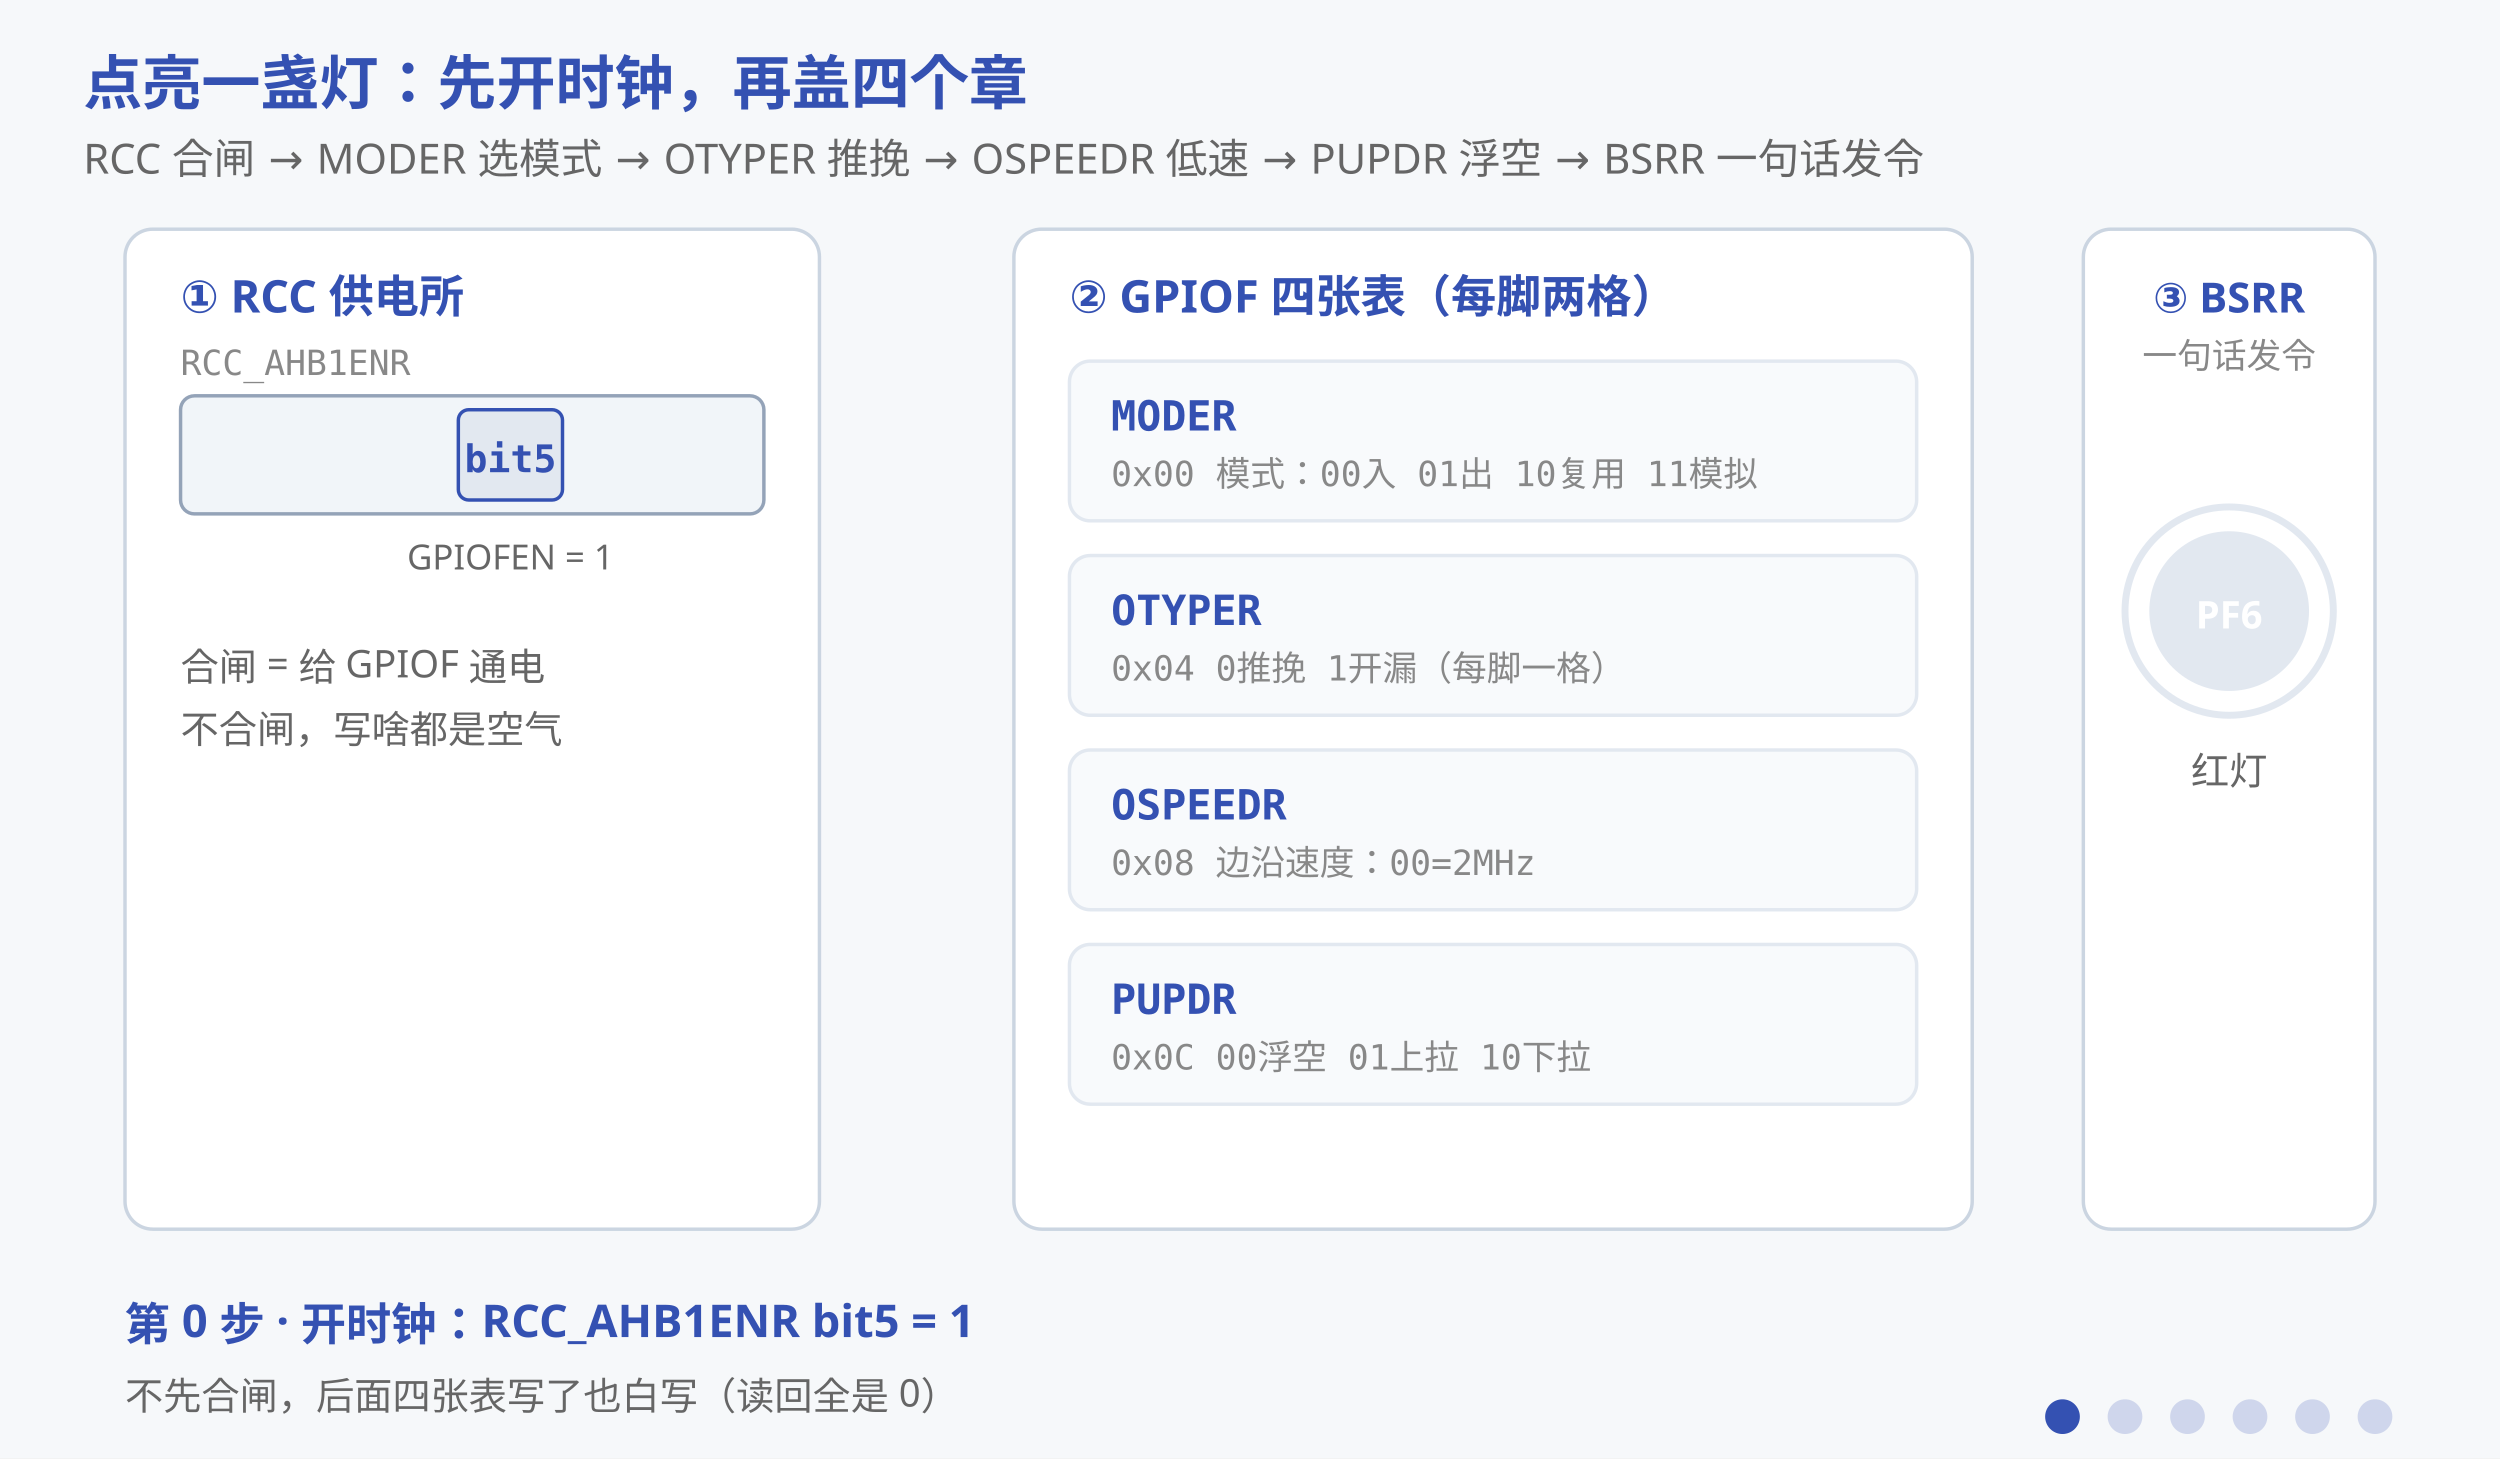
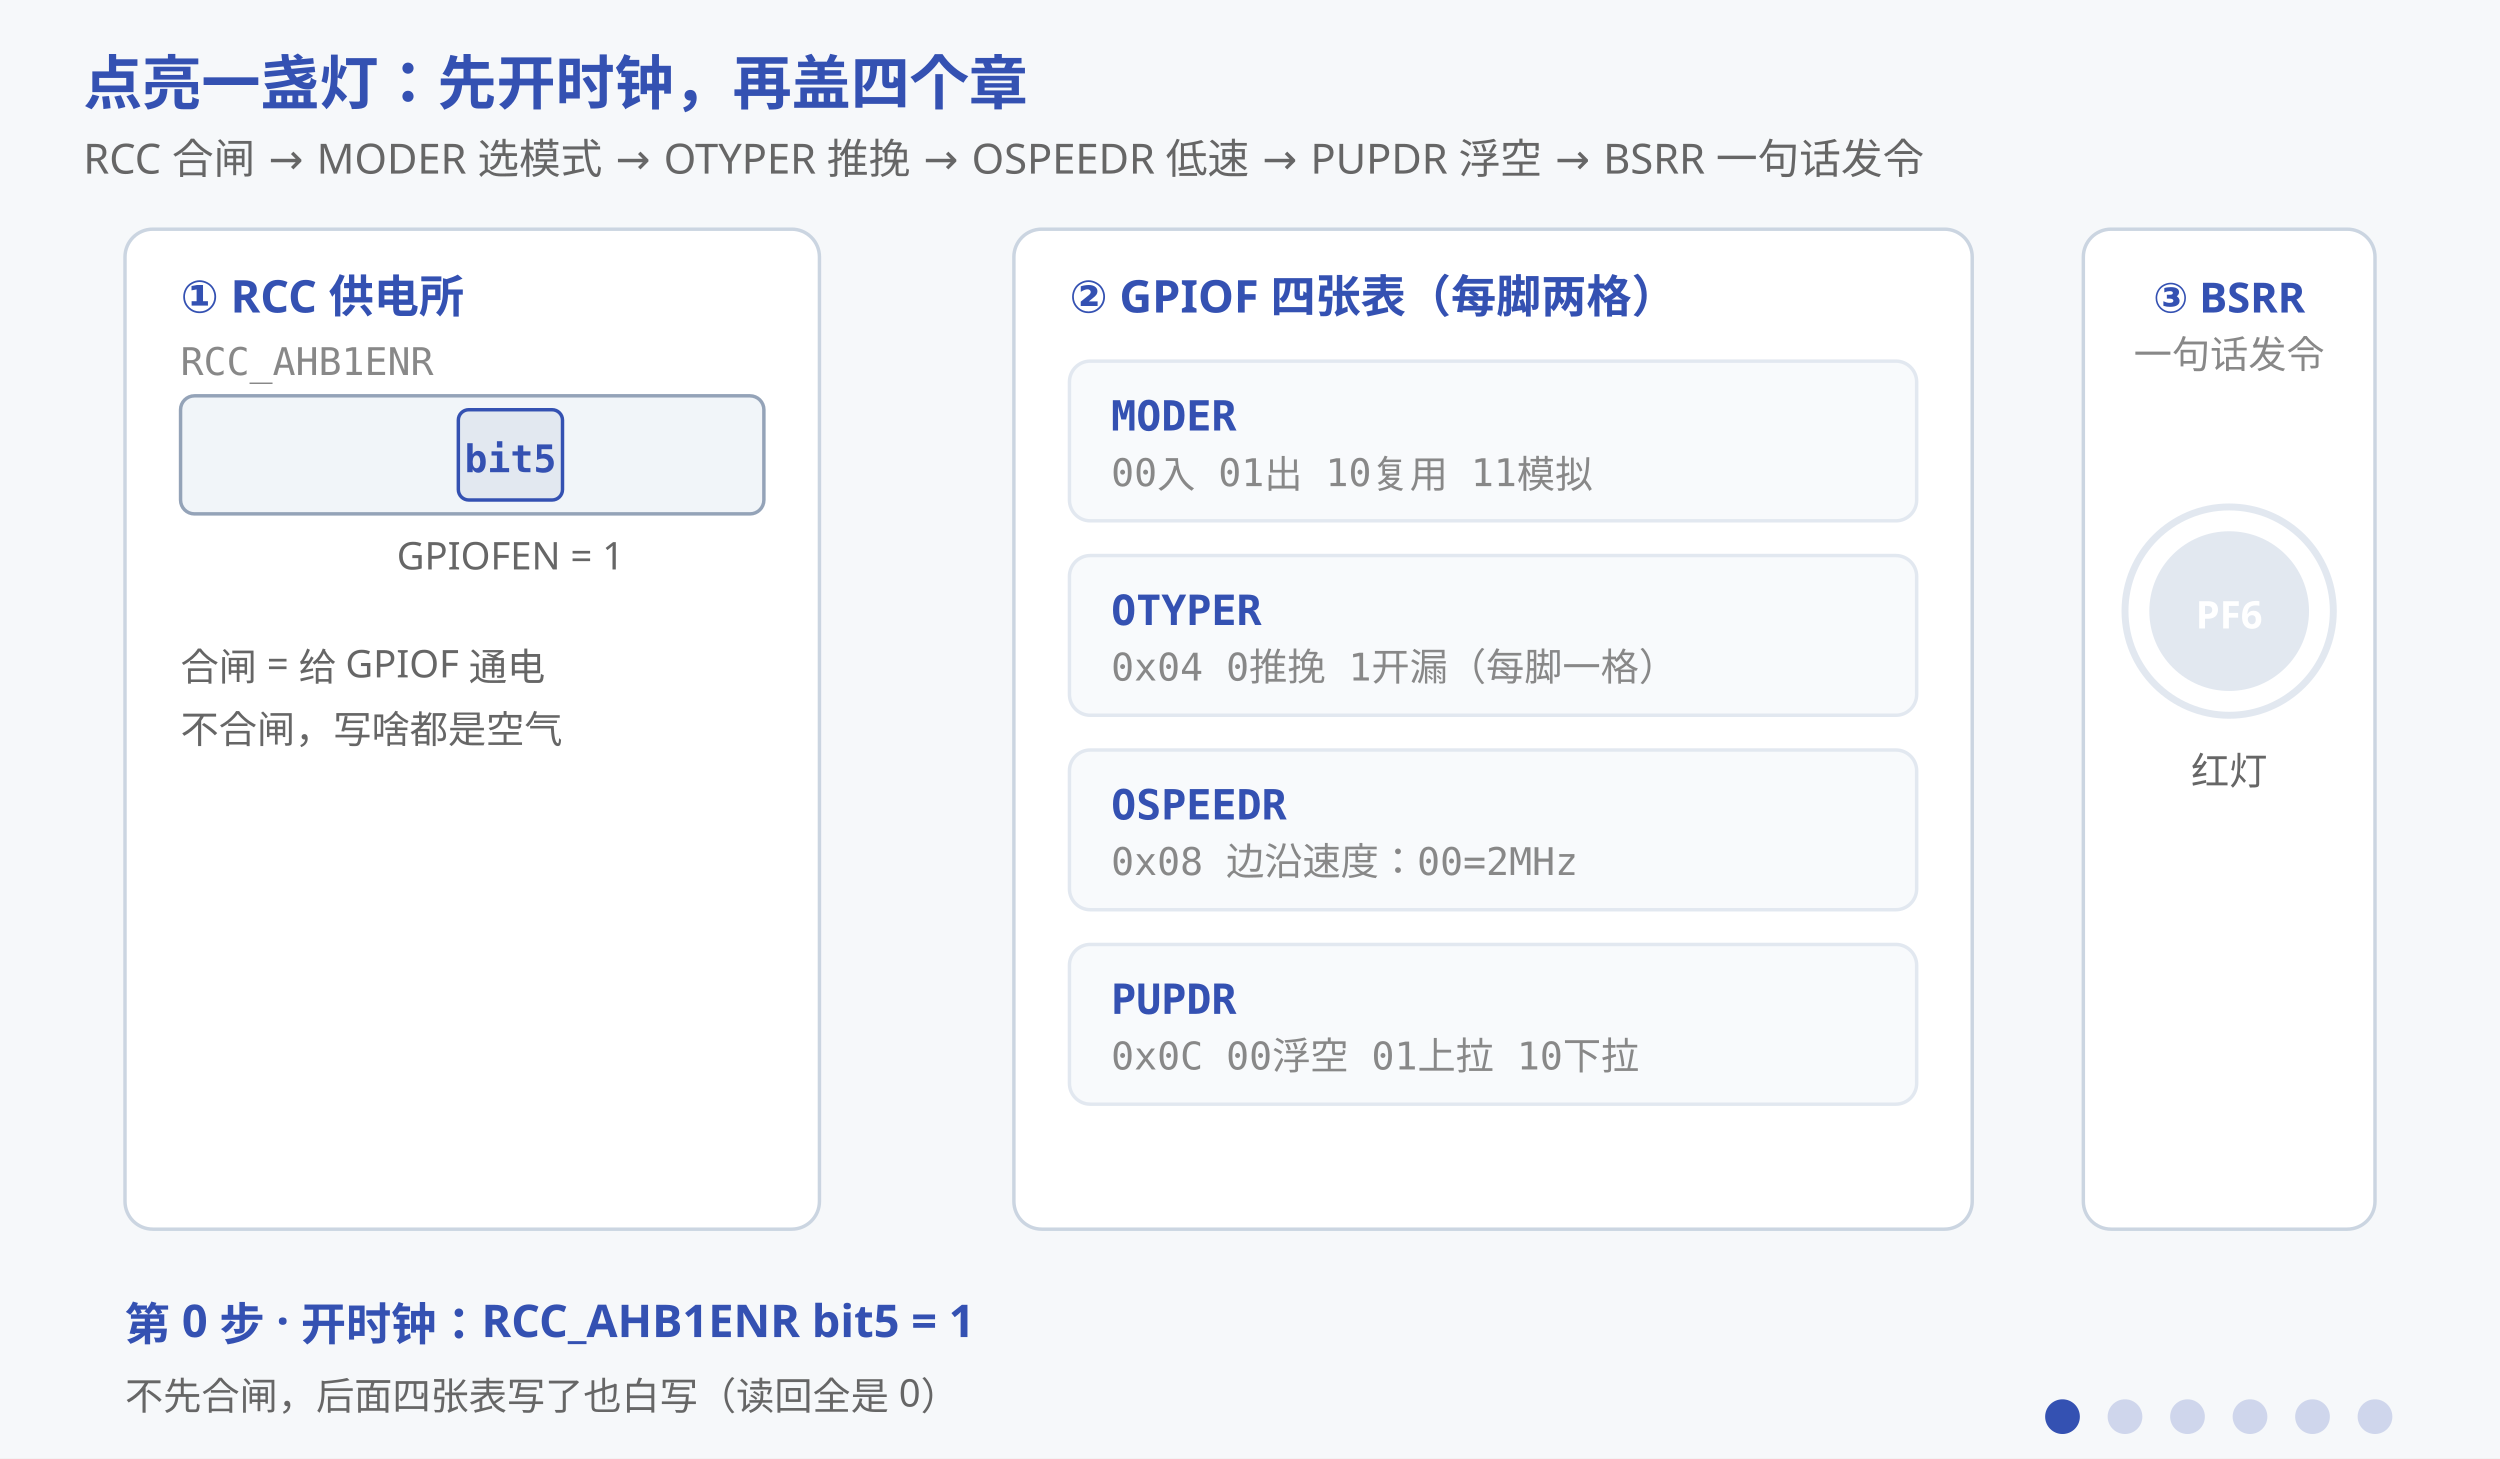
<svg xmlns="http://www.w3.org/2000/svg" viewBox="0 0 720 420" font-family="'Segoe UI','Microsoft YaHei',sans-serif">
  <rect width="720" height="420" fill="#f6f8fa" />
  <text x="24" y="30" font-size="17" font-weight="bold" fill="#3451b2">点亮一盏灯：先开时钟，再盖四个章</text>
  <text x="24" y="50" font-size="12" fill="#666">RCC 合闸 → MODER 选模式 → OTYPER 推挽 → OSPEEDR 低速 → PUPDR 浮空 → BSRR 一句话发令</text>
  <rect x="36" y="66" width="200" height="288" fill="#ffffff" stroke="#cbd5e1" rx="8" />
  <text x="52" y="90" font-size="13" font-weight="bold" fill="#3451b2">① RCC 供电所</text>
-   <text x="52" y="108" font-size="10" fill="#888" font-family="Consolas,monospace">RCC_AHB1ENR</text>
+   <text x="52" y="108" font-size="11" fill="#888" font-family="Consolas,monospace">RCC_AHB1ENR</text>
  <rect x="52" y="114" width="168" height="34" fill="#f1f5f9" stroke="#94a3b8" rx="4" />
  <rect x="132" y="118" width="30" height="26" fill="#e2e8f0" stroke="#3451b2" rx="3" />
  <rect x="134" y="142" width="26" height="0" fill="#3eaf7c">
    <animate attributeName="y" values="142;142;120;120" keyTimes="0;0.02;0.06;1" dur="14s" repeatCount="indefinite" />
    <animate attributeName="height" values="0;0;22;22" keyTimes="0;0.02;0.06;1" dur="14s" repeatCount="indefinite" />
  </rect>
  <text x="147" y="136" font-size="11" font-weight="bold" fill="#3451b2" text-anchor="middle" font-family="Consolas,monospace">bit5</text>
-   <text x="147" y="164" font-size="10" fill="#666" text-anchor="middle">GPIOFEN = 1</text>
+   <text x="147" y="164" font-size="11" fill="#666" text-anchor="middle">GPIOFEN = 1</text>
  <text x="52" y="196" font-size="11" fill="#666">合闸 = 给 GPIOF 通电</text>
  <text x="52" y="214" font-size="11" fill="#666">不合闸，写啥都是空气</text>
  <path d="M236,131 L292,131" stroke="#cbd5e1" stroke-width="3" fill="none" pathLength="1000" stroke-dasharray="1000" stroke-dashoffset="1000">
    <animate attributeName="stroke" calcMode="discrete" values="#cbd5e1;#3eaf7c;#3eaf7c" keyTimes="0;0.04;1" dur="14s" repeatCount="indefinite" />
    <animate attributeName="stroke-dashoffset" values="1000;1000;0;0" keyTimes="0;0.04;0.11;1" dur="14s" repeatCount="indefinite" />
  </path>
  <circle cy="131" r="3" fill="#3eaf7c" opacity="0">
    <animate attributeName="opacity" calcMode="discrete" values="0;0;1;1" keyTimes="0;0.11;0.12;1" dur="14s" repeatCount="indefinite" />
    <animate attributeName="cx" values="236;292" dur="1.4s" repeatCount="indefinite" />
  </circle>
  <rect x="292" y="66" width="276" height="288" fill="#ffffff" stroke="#cbd5e1" rx="8" />
  <text x="308" y="90" font-size="13" font-weight="bold" fill="#3451b2">② GPIOF 四张表（每脚两格）</text>
  <g font-family="Consolas,monospace">
    <rect x="308" y="104" width="244" height="46" fill="#f8fafc" stroke="#e2e8f0" rx="6" />
    <text x="320" y="124" font-size="12" font-weight="bold" fill="#3451b2">MODER</text>
-     <text x="320" y="140" font-size="10" fill="#888">0x00 模式：00入 01出 10复用 11模拟</text>
+     <text x="320" y="140" font-size="11" fill="#888">00入 01出 10复用 11模拟</text>
    <g opacity="0">
      <animate attributeName="opacity" calcMode="discrete" values="0;1;1" keyTimes="0;0.15;1" dur="14s" repeatCount="indefinite" />
      <rect x="462" y="114" width="26" height="26" fill="#dbe7ff" stroke="#3451b2" rx="3" />
      <text x="475" y="132" font-size="13" font-weight="bold" fill="#3451b2" text-anchor="middle">0</text>
      <rect x="494" y="114" width="26" height="26" fill="#dbe7ff" stroke="#3451b2" rx="3" opacity="0">
        <animate attributeName="opacity" calcMode="discrete" values="0;1;1" keyTimes="0;0.19;1" dur="14s" repeatCount="indefinite" />
      </rect>
      <text x="507" y="132" font-size="13" font-weight="bold" fill="#3451b2" text-anchor="middle" opacity="0">1<animate attributeName="opacity" calcMode="discrete" values="0;1;1" keyTimes="0;0.19;1" dur="14s" repeatCount="indefinite" />
      </text>
-       <text x="528" y="132" font-size="10" fill="#888" opacity="0">←[13:12]<animate attributeName="opacity" calcMode="discrete" values="0;1;1" keyTimes="0;0.22;1" dur="14s" repeatCount="indefinite" />
+       <text x="528" y="132" font-size="11" fill="#888" opacity="0">←[13:12]<animate attributeName="opacity" calcMode="discrete" values="0;1;1" keyTimes="0;0.22;1" dur="14s" repeatCount="indefinite" />
      </text>
    </g>
    <rect x="308" y="160" width="244" height="46" fill="#f8fafc" stroke="#e2e8f0" rx="6" />
    <text x="320" y="180" font-size="12" font-weight="bold" fill="#3451b2">OTYPER</text>
-     <text x="320" y="196" font-size="10" fill="#888">0x04 0推挽 1开漏（每脚一格）</text>
+     <text x="320" y="196" font-size="11" fill="#888">0x04 0推挽 1开漏（每脚一格）</text>
    <g opacity="0">
      <animate attributeName="opacity" calcMode="discrete" values="0;1;1" keyTimes="0;0.30;1" dur="14s" repeatCount="indefinite" />
      <rect x="478" y="170" width="26" height="26" fill="#dbe7ff" stroke="#3451b2" rx="3" />
      <text x="491" y="188" font-size="13" font-weight="bold" fill="#3451b2" text-anchor="middle">0</text>
-       <text x="512" y="188" font-size="10" fill="#888">←[6]</text>
+       <text x="512" y="188" font-size="11" fill="#888">←[6]</text>
    </g>
    <rect x="308" y="216" width="244" height="46" fill="#f8fafc" stroke="#e2e8f0" rx="6" />
    <text x="320" y="236" font-size="12" font-weight="bold" fill="#3451b2">OSPEEDR</text>
-     <text x="320" y="252" font-size="10" fill="#888">0x08 边沿速度：00=2MHz</text>
+     <text x="320" y="252" font-size="11" fill="#888">0x08 边沿速度：00=2MHz</text>
    <g opacity="0">
      <animate attributeName="opacity" calcMode="discrete" values="0;1;1" keyTimes="0;0.45;1" dur="14s" repeatCount="indefinite" />
      <rect x="462" y="226" width="26" height="26" fill="#dbe7ff" stroke="#3451b2" rx="3" />
      <text x="475" y="244" font-size="13" font-weight="bold" fill="#3451b2" text-anchor="middle">0</text>
      <rect x="494" y="226" width="26" height="26" fill="#dbe7ff" stroke="#3451b2" rx="3" opacity="0">
        <animate attributeName="opacity" calcMode="discrete" values="0;1;1" keyTimes="0;0.49;1" dur="14s" repeatCount="indefinite" />
      </rect>
      <text x="507" y="244" font-size="13" font-weight="bold" fill="#3451b2" text-anchor="middle" opacity="0">0<animate attributeName="opacity" calcMode="discrete" values="0;1;1" keyTimes="0;0.49;1" dur="14s" repeatCount="indefinite" />
      </text>
    </g>
    <rect x="308" y="272" width="244" height="46" fill="#f8fafc" stroke="#e2e8f0" rx="6" />
    <text x="320" y="292" font-size="12" font-weight="bold" fill="#3451b2">PUPDR</text>
-     <text x="320" y="308" font-size="10" fill="#888">0x0C 00浮空 01上拉 10下拉</text>
+     <text x="320" y="308" font-size="11" fill="#888">0x0C 00浮空 01上拉 10下拉</text>
    <g opacity="0">
      <animate attributeName="opacity" calcMode="discrete" values="0;1;1" keyTimes="0;0.60;1" dur="14s" repeatCount="indefinite" />
      <rect x="462" y="282" width="26" height="26" fill="#dbe7ff" stroke="#3451b2" rx="3" />
      <text x="475" y="300" font-size="13" font-weight="bold" fill="#3451b2" text-anchor="middle">0</text>
      <rect x="494" y="282" width="26" height="26" fill="#dbe7ff" stroke="#3451b2" rx="3" opacity="0">
        <animate attributeName="opacity" calcMode="discrete" values="0;1;1" keyTimes="0;0.64;1" dur="14s" repeatCount="indefinite" />
      </rect>
      <text x="507" y="300" font-size="13" font-weight="bold" fill="#3451b2" text-anchor="middle" opacity="0">0<animate attributeName="opacity" calcMode="discrete" values="0;1;1" keyTimes="0;0.64;1" dur="14s" repeatCount="indefinite" />
      </text>
    </g>
  </g>
  <rect x="304" y="100" width="252" height="50" fill="none" stroke="#d97706" stroke-width="2.5" rx="8" opacity="0">
    <animate attributeName="opacity" calcMode="discrete" values="0;1;1;1;1;0;0" keyTimes="0;0.15;0.30;0.45;0.60;0.75;1" dur="14s" repeatCount="indefinite" />
    <animateTransform attributeName="transform" type="translate" calcMode="discrete" values="0 0;0 0;0 56;0 112;0 168;0 168;0 168" keyTimes="0;0.15;0.30;0.45;0.60;0.75;1" dur="14s" repeatCount="indefinite" />
  </rect>
  <path d="M568,190 L600,190" stroke="#cbd5e1" stroke-width="3" fill="none" pathLength="1000" stroke-dasharray="1000" stroke-dashoffset="1000">
    <animate attributeName="stroke" calcMode="discrete" values="#cbd5e1;#3eaf7c;#3eaf7c" keyTimes="0;0.75;1" dur="14s" repeatCount="indefinite" />
    <animate attributeName="stroke-dashoffset" values="1000;1000;0;0" keyTimes="0;0.75;0.80;1" dur="14s" repeatCount="indefinite" />
  </path>
  <rect x="600" y="66" width="84" height="288" fill="#ffffff" stroke="#cbd5e1" rx="8" />
  <text x="642" y="90" font-size="12" font-weight="bold" fill="#3451b2" text-anchor="middle">③ BSRR</text>
-   <text x="642" y="106" font-size="10" fill="#888" text-anchor="middle">一句话发令</text>
+   <text x="642" y="106" font-size="11" fill="#888" text-anchor="middle">一句话发令</text>
  <circle cx="642" cy="176" r="30" fill="none" stroke="#e2e8f0" stroke-width="2" />
  <circle cx="642" cy="176" r="23" fill="#e2e8f0">
    <animate attributeName="fill" calcMode="discrete" values="#e2e8f0;#dc2626;#dc2626" keyTimes="0;0.75;1" dur="14s" repeatCount="indefinite" />
  </circle>
  <circle cx="642" cy="176" r="23" fill="none" stroke="#d97706" stroke-width="2" opacity="0">
    <animate attributeName="opacity" calcMode="discrete" values="0;1;1" keyTimes="0;0.75;1" dur="14s" repeatCount="indefinite" />
    <animate attributeName="r" values="23;33" dur="1.4s" repeatCount="indefinite" />
  </circle>
  <text x="642" y="181" font-size="11" font-weight="bold" fill="#ffffff" text-anchor="middle">PF6</text>
  <text x="642" y="226" font-size="11" fill="#666" text-anchor="middle">红灯</text>
  <g opacity="0">
    <animate attributeName="opacity" calcMode="discrete" values="0;1;1" keyTimes="0;0.75;1" dur="14s" repeatCount="indefinite" />
-     <text x="642" y="252" font-size="10" fill="#d97706" text-anchor="middle" font-family="Consolas,monospace">BR6 = 1</text>
-     <text x="642" y="268" font-size="10" fill="#d97706" text-anchor="middle">拉低 → 亮！</text>
+     <text x="642" y="252" font-size="11" fill="#d97706" text-anchor="middle" font-family="Consolas,monospace">BR6 = 1</text>
+     <text x="642" y="268" font-size="11" fill="#d97706" text-anchor="middle">拉低 → 亮！</text>
  </g>
  <g font-size="13" font-weight="bold" fill="#3451b2">
    <g opacity="1">
      <animate attributeName="opacity" calcMode="discrete" values="1;0;0;0;0;0;0" keyTimes="0;0.15;0.30;0.45;0.60;0.75;1" dur="14s" repeatCount="indefinite" />
      <text x="36" y="386">第 0 步 · 开时钟：RCC_AHB1ENR bit5 = 1</text>
    </g>
    <g opacity="0">
      <animate attributeName="opacity" calcMode="discrete" values="0;1;0;0;0;0;0" keyTimes="0;0.15;0.30;0.45;0.60;0.75;1" dur="14s" repeatCount="indefinite" />
      <text x="36" y="386">章 ① · MODER[13:12] = 01：PF6 当通用输出</text>
    </g>
    <g opacity="0">
      <animate attributeName="opacity" calcMode="discrete" values="0;0;1;0;0;0;0" keyTimes="0;0.15;0.30;0.45;0.60;0.75;1" dur="14s" repeatCount="indefinite" />
      <text x="36" y="386">章 ② · OTYPER[6] = 0：推挽——能推能拉</text>
    </g>
    <g opacity="0">
      <animate attributeName="opacity" calcMode="discrete" values="0;0;0;1;0;0;0" keyTimes="0;0.15;0.30;0.45;0.60;0.75;1" dur="14s" repeatCount="indefinite" />
      <text x="36" y="386">章 ③ · OSPEEDR[13:12] = 00：2MHz，LED 不需要飙车</text>
    </g>
    <g opacity="0">
      <animate attributeName="opacity" calcMode="discrete" values="0;0;0;0;1;0;0" keyTimes="0;0.15;0.30;0.45;0.60;0.75;1" dur="14s" repeatCount="indefinite" />
      <text x="36" y="386">章 ④ · PUPDR[13:12] = 00：输出浮空，不拉上不拉下</text>
    </g>
    <g opacity="0">
      <animate attributeName="opacity" calcMode="discrete" values="0;0;0;0;0;1;1" keyTimes="0;0.15;0.30;0.45;0.60;0.75;1" dur="14s" repeatCount="indefinite" />
      <text x="36" y="386">发令 · BSRR 高 16 位写 1：原子拉低——共阳灯，低电平亮！</text>
    </g>
  </g>
  <g font-size="11" fill="#666">
    <g opacity="1">
      <animate attributeName="opacity" calcMode="discrete" values="1;0;0;0;0;0;0" keyTimes="0;0.15;0.30;0.45;0.60;0.75;1" dur="14s" repeatCount="indefinite" />
      <text x="36" y="406">不先合闸，后面四张表写了也白写（读回全是 0）</text>
    </g>
    <g opacity="0">
      <animate attributeName="opacity" calcMode="discrete" values="0;1;0;0;0;0;0" keyTimes="0;0.15;0.30;0.45;0.60;0.75;1" dur="14s" repeatCount="indefinite" />
      <text x="36" y="406">两位一格：先清零再置位，别动邻居的格子</text>
    </g>
    <g opacity="0">
      <animate attributeName="opacity" calcMode="discrete" values="0;0;1;0;0;0;0" keyTimes="0;0.15;0.30;0.45;0.60;0.75;1" dur="14s" repeatCount="indefinite" />
      <text x="36" y="406">开漏留给 I2C 那种"谁都能拉低"的总线（本章第三节）</text>
    </g>
    <g opacity="0">
      <animate attributeName="opacity" calcMode="discrete" values="0;0;0;1;0;0;0" keyTimes="0;0.15;0.30;0.45;0.60;0.75;1" dur="14s" repeatCount="indefinite" />
      <text x="36" y="406">速度越高 EMI 越猛，够用就好</text>
    </g>
    <g opacity="0">
      <animate attributeName="opacity" calcMode="discrete" values="0;0;0;0;1;0;0" keyTimes="0;0.15;0.30;0.45;0.60;0.75;1" dur="14s" repeatCount="indefinite" />
      <text x="36" y="406">上下拉是输入的配角（按键那节用）</text>
    </g>
    <g opacity="0">
      <animate attributeName="opacity" calcMode="discrete" values="0;0;0;0;0;1;1" keyTimes="0;0.15;0.30;0.45;0.60;0.75;1" dur="14s" repeatCount="indefinite" />
      <text x="36" y="406">四步配好，一句话点灯——接下来去 E01 实验见真章 →</text>
    </g>
  </g>
  <g transform="translate(594,408)" fill="#3451b2">
    <circle cx="0" cy="0" r="5" opacity="1">
      <animate attributeName="opacity" calcMode="discrete" values="1;0.2;0.2;0.2;0.2;0.2;0.2" keyTimes="0;0.15;0.30;0.45;0.60;0.75;1" dur="14s" repeatCount="indefinite" />
    </circle>
    <circle cx="18" cy="0" r="5" opacity="0.2">
      <animate attributeName="opacity" calcMode="discrete" values="0.2;1;0.2;0.2;0.2;0.2;0.2" keyTimes="0;0.15;0.30;0.45;0.60;0.75;1" dur="14s" repeatCount="indefinite" />
    </circle>
    <circle cx="36" cy="0" r="5" opacity="0.2">
      <animate attributeName="opacity" calcMode="discrete" values="0.2;0.2;1;0.2;0.2;0.2;0.2" keyTimes="0;0.15;0.30;0.45;0.60;0.75;1" dur="14s" repeatCount="indefinite" />
    </circle>
    <circle cx="54" cy="0" r="5" opacity="0.2">
      <animate attributeName="opacity" calcMode="discrete" values="0.2;0.2;0.2;1;0.2;0.2;0.2" keyTimes="0;0.15;0.30;0.45;0.60;0.75;1" dur="14s" repeatCount="indefinite" />
    </circle>
    <circle cx="72" cy="0" r="5" opacity="0.2">
      <animate attributeName="opacity" calcMode="discrete" values="0.2;0.2;0.2;0.2;1;0.2;0.2" keyTimes="0;0.15;0.30;0.45;0.60;0.75;1" dur="14s" repeatCount="indefinite" />
    </circle>
    <circle cx="90" cy="0" r="5" opacity="0.2">
      <animate attributeName="opacity" calcMode="discrete" values="0.2;0.2;0.2;0.2;0.2;1;1" keyTimes="0;0.15;0.30;0.45;0.60;0.75;1" dur="14s" repeatCount="indefinite" />
    </circle>
  </g>
</svg>
